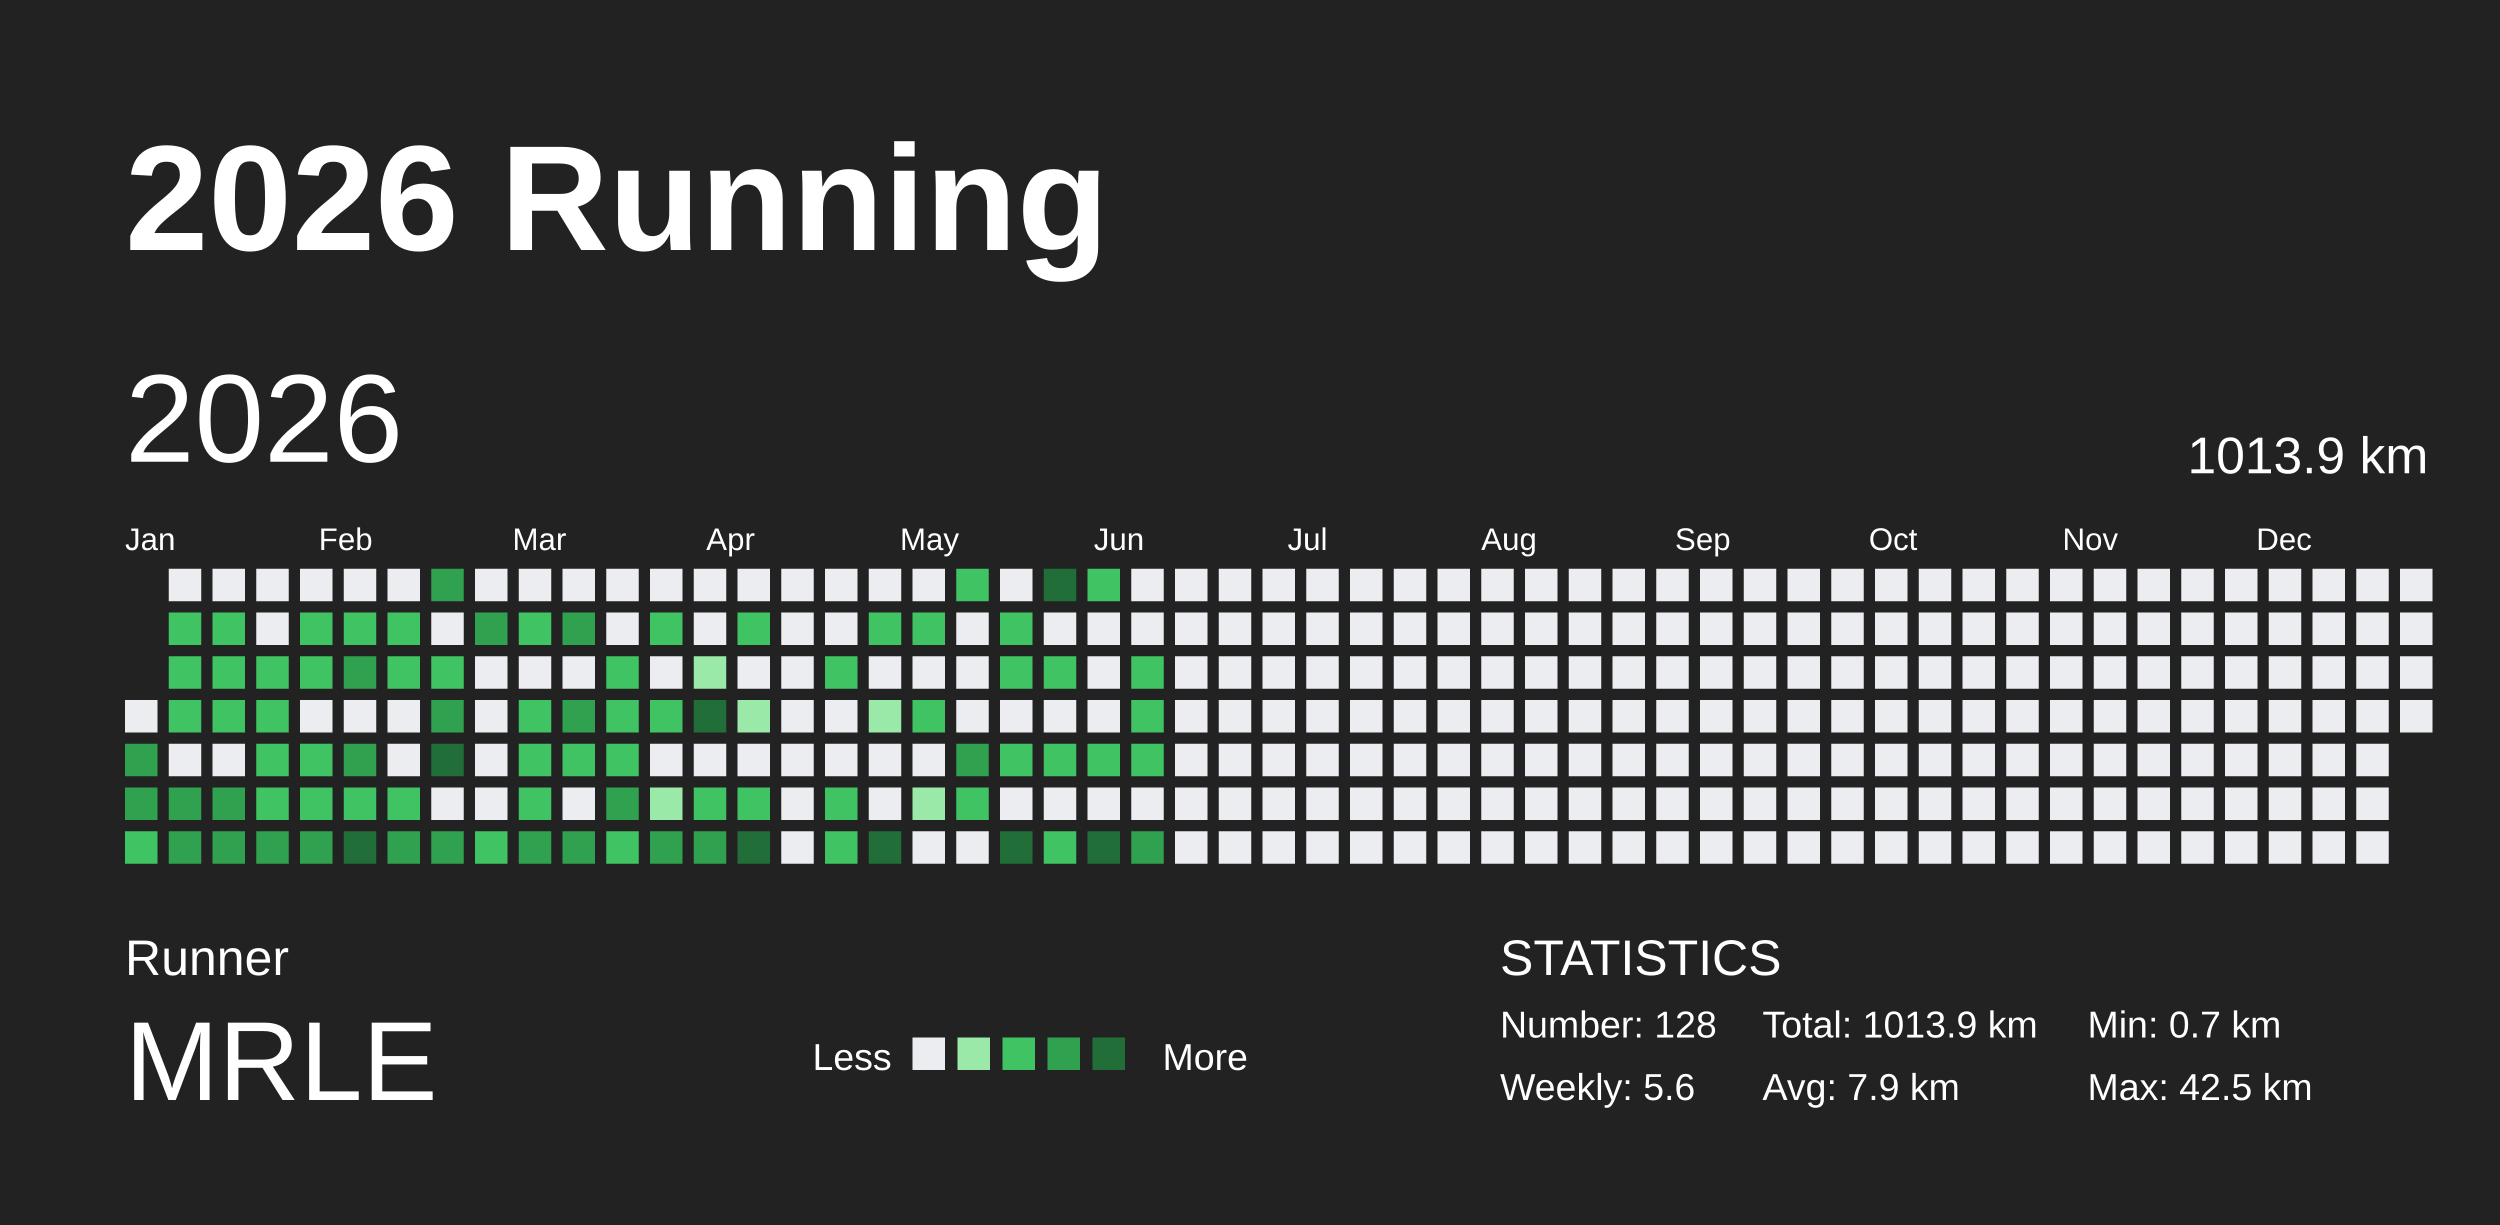
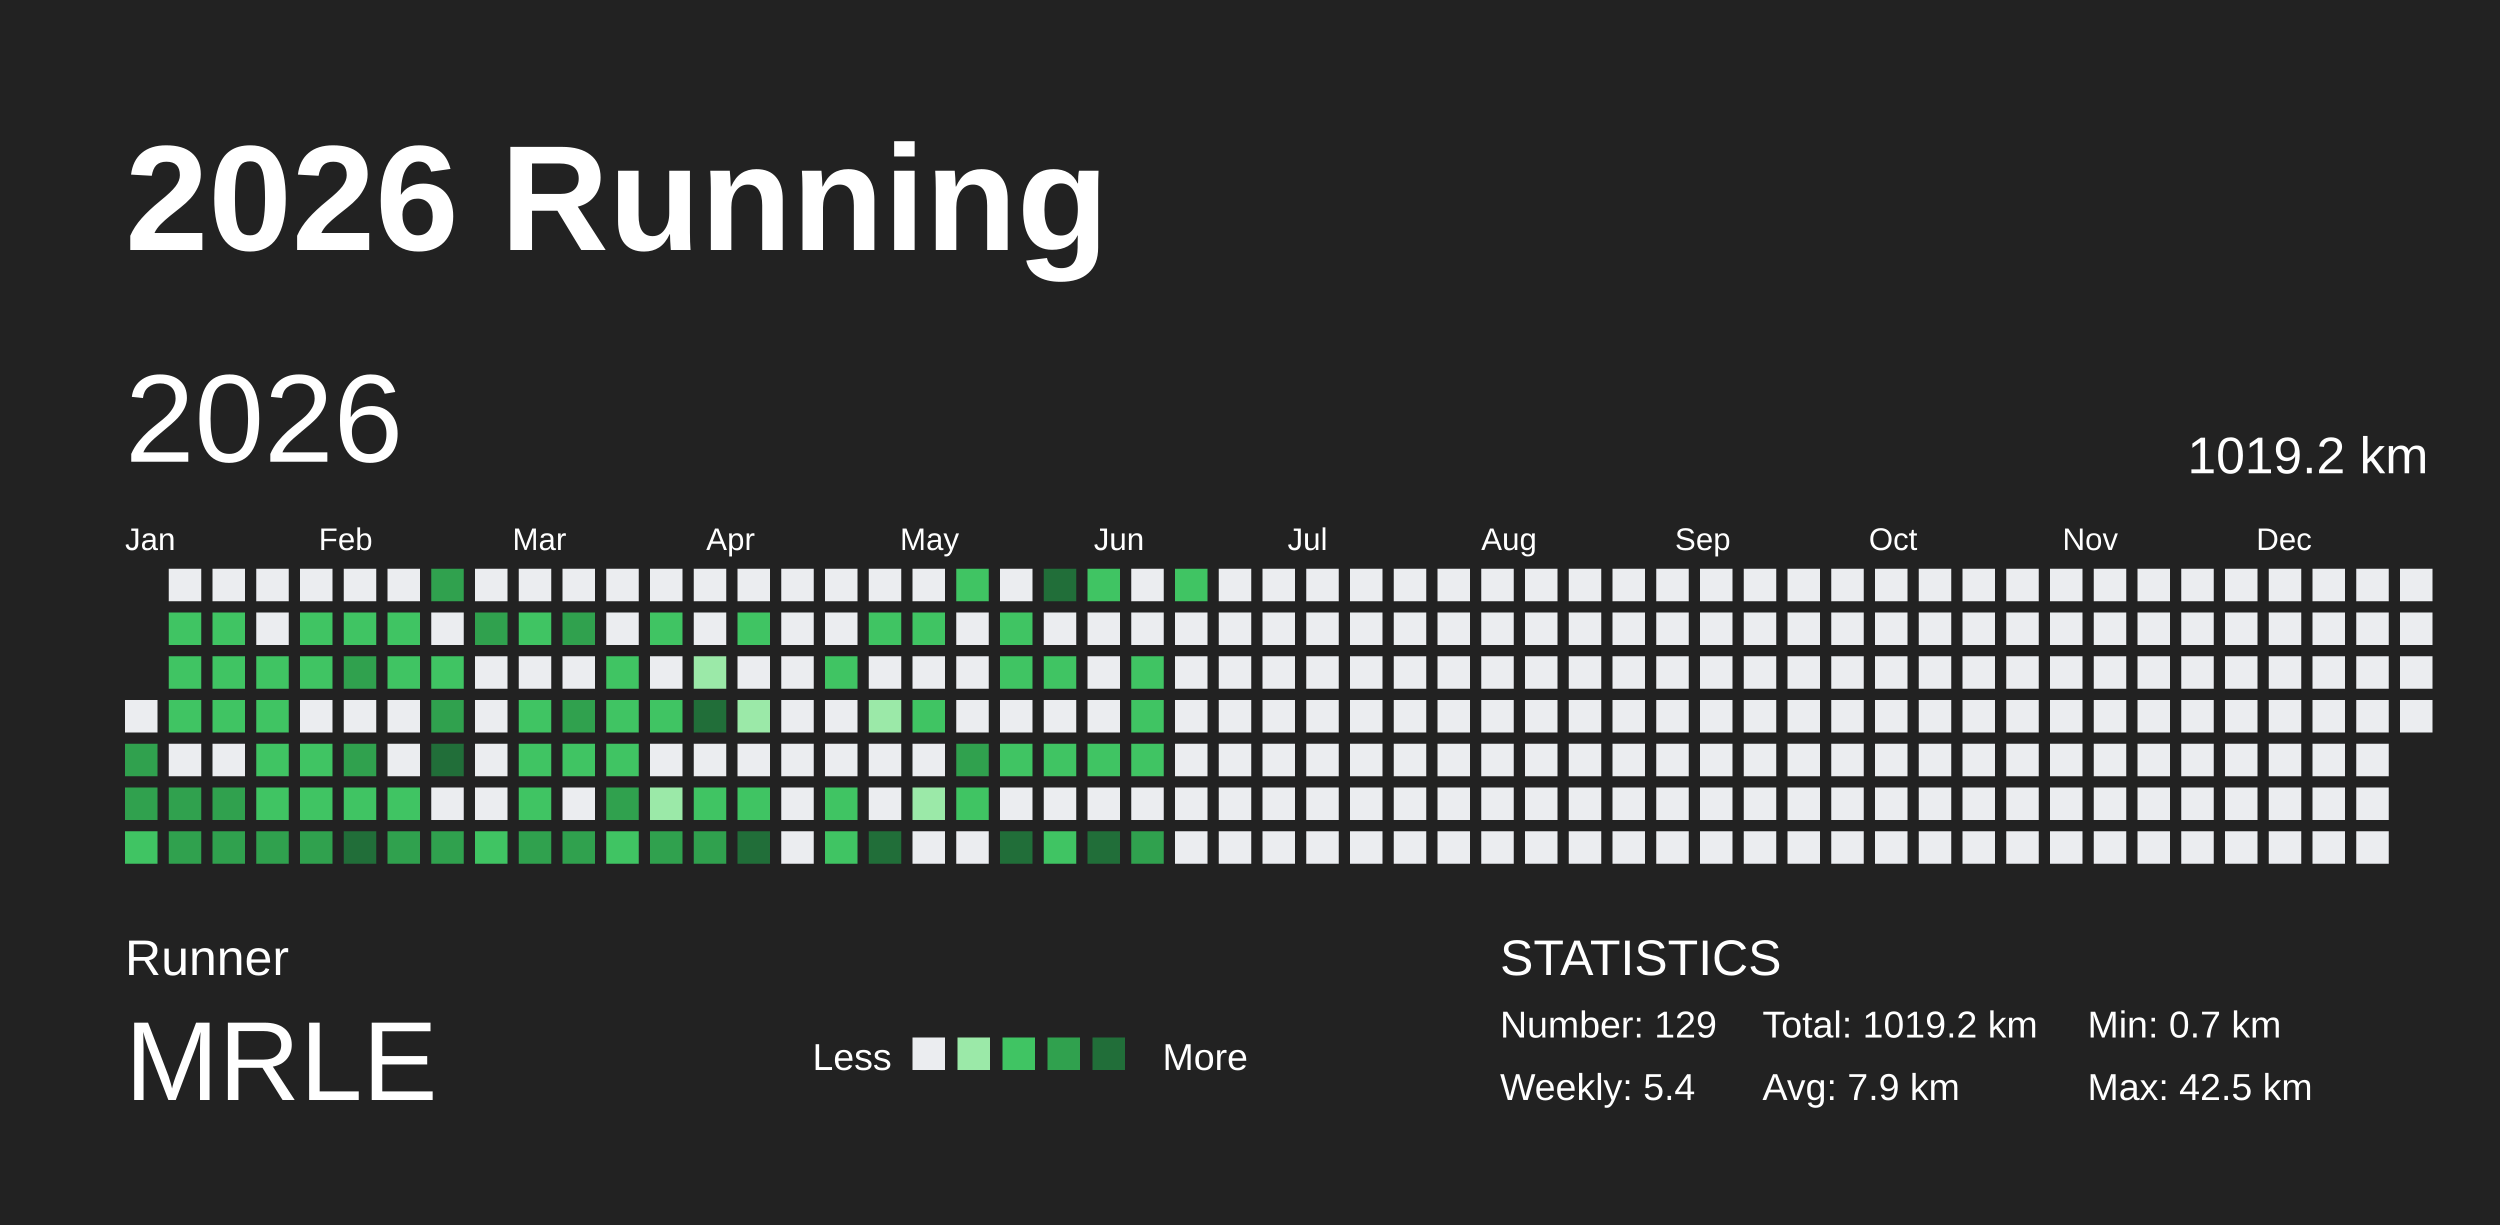
<svg xmlns="http://www.w3.org/2000/svg" baseProfile="full" height="98mm" version="1.1" viewBox="0,0,200,98" width="200mm">
  <defs />
  <rect fill="#222222" height="98" width="200" x="0" y="0" />
  <text fill="#FFFFFF" style="font-size:12px; font-family:Arial; font-weight:bold;" x="10" y="20">2026 Running</text>
  <text fill="#FFFFFF" style="font-size:4px; font-family:Arial" x="10" y="78">Runner</text>
  <text fill="#FFFFFF" style="font-size:9px; font-family:Arial" x="10" y="88">MRLE</text>
  <text fill="#FFFFFF" style="font-size:3px; font-family:Arial" x="65" y="85.6">Less</text>
  <rect fill="#ebedf0" height="2.6" width="2.6" x="73" y="83" />
  <rect fill="#9be9a8" height="2.6" width="2.6" x="76.6" y="83" />
  <rect fill="#40c463" height="2.6" width="2.6" x="80.2" y="83" />
  <rect fill="#30a14e" height="2.6" width="2.6" x="83.8" y="83" />
  <rect fill="#216e39" height="2.6" width="2.6" x="87.4" y="83" />
  <text fill="#FFFFFF" style="font-size:3px; font-family:Arial" x="93" y="85.6">More</text>
  <text fill="#FFFFFF" style="font-size:4px; font-family:Arial" x="120" y="78">STATISTICS</text>
-   <text fill="#FFFFFF" style="font-size:3px; font-family:Arial" x="120" y="83">Number: 128</text>
-   <text fill="#FFFFFF" style="font-size:3px; font-family:Arial" x="120" y="88">Weekly: 5.6</text>
-   <text fill="#FFFFFF" style="font-size:3px; font-family:Arial" x="141" y="83">Total: 1013.9 km</text>
+   <text fill="#FFFFFF" style="font-size:3px; font-family:Arial" x="120" y="83">Number: 129</text>
+   <text fill="#FFFFFF" style="font-size:3px; font-family:Arial" x="120" y="88">Weekly: 5.4</text>
+   <text fill="#FFFFFF" style="font-size:3px; font-family:Arial" x="141" y="83">Total: 1019.2 km</text>
  <text fill="#FFFFFF" style="font-size:3px; font-family:Arial" x="141" y="88">Avg: 7.9 km</text>
  <text fill="#FFFFFF" style="font-size:3px; font-family:Arial" x="167" y="83">Min: 0.7 km</text>
  <text fill="#FFFFFF" style="font-size:3px; font-family:Arial" x="167" y="88">Max: 42.5 km</text>
  <text dominant-baseline="hanging" fill="#FFFFFF" style="font-size:10.0px; font-family:Arial;" x="10" y="30">2026</text>
-   <text dominant-baseline="hanging" fill="#FFFFFF" style="font-size:4.125px; font-family:Arial;" x="175" y="35">1013.9 km</text>
+   <text dominant-baseline="hanging" fill="#FFFFFF" style="font-size:4.125px; font-family:Arial;" x="175" y="35">1019.2 km</text>
  <text fill="#FFFFFF" style="font-size:2.5px; font-family:Arial" x="10.0" y="44">Jan</text>
  <text fill="#FFFFFF" style="font-size:2.5px; font-family:Arial" x="25.5" y="44">Feb</text>
  <text fill="#FFFFFF" style="font-size:2.5px; font-family:Arial" x="41.0" y="44">Mar</text>
  <text fill="#FFFFFF" style="font-size:2.5px; font-family:Arial" x="56.5" y="44">Apr</text>
  <text fill="#FFFFFF" style="font-size:2.5px; font-family:Arial" x="72.0" y="44">May</text>
  <text fill="#FFFFFF" style="font-size:2.5px; font-family:Arial" x="87.5" y="44">Jun</text>
  <text fill="#FFFFFF" style="font-size:2.5px; font-family:Arial" x="103.0" y="44">Jul</text>
  <text fill="#FFFFFF" style="font-size:2.5px; font-family:Arial" x="118.5" y="44">Aug</text>
  <text fill="#FFFFFF" style="font-size:2.5px; font-family:Arial" x="134.0" y="44">Sep</text>
  <text fill="#FFFFFF" style="font-size:2.5px; font-family:Arial" x="149.5" y="44">Oct</text>
  <text fill="#FFFFFF" style="font-size:2.5px; font-family:Arial" x="165.0" y="44">Nov</text>
  <text fill="#FFFFFF" style="font-size:2.5px; font-family:Arial" x="180.5" y="44">Dec</text>
  <rect fill="#ebedf0" height="2.6" width="2.6" x="10.0" y="56.0" />
  <rect fill="#30a14e" height="2.6" width="2.6" x="10.0" y="59.5" />
  <rect fill="#30a14e" height="2.6" width="2.6" x="10.0" y="63.0" />
  <rect fill="#40c463" height="2.6" width="2.6" x="10.0" y="66.5" />
  <rect fill="#ebedf0" height="2.6" width="2.6" x="13.5" y="45.5" />
  <rect fill="#40c463" height="2.6" width="2.6" x="13.5" y="49.0" />
  <rect fill="#40c463" height="2.6" width="2.6" x="13.5" y="52.5" />
  <rect fill="#40c463" height="2.6" width="2.6" x="13.5" y="56.0" />
  <rect fill="#ebedf0" height="2.6" width="2.6" x="13.5" y="59.5" />
  <rect fill="#30a14e" height="2.6" width="2.6" x="13.5" y="63.0" />
  <rect fill="#30a14e" height="2.6" width="2.6" x="13.5" y="66.5" />
  <rect fill="#ebedf0" height="2.6" width="2.6" x="17.0" y="45.5" />
  <rect fill="#40c463" height="2.6" width="2.6" x="17.0" y="49.0" />
  <rect fill="#40c463" height="2.6" width="2.6" x="17.0" y="52.5" />
  <rect fill="#40c463" height="2.6" width="2.6" x="17.0" y="56.0" />
  <rect fill="#ebedf0" height="2.6" width="2.6" x="17.0" y="59.5" />
  <rect fill="#30a14e" height="2.6" width="2.6" x="17.0" y="63.0" />
  <rect fill="#30a14e" height="2.6" width="2.6" x="17.0" y="66.5" />
  <rect fill="#ebedf0" height="2.6" width="2.6" x="20.5" y="45.5" />
  <rect fill="#ebedf0" height="2.6" width="2.6" x="20.5" y="49.0" />
  <rect fill="#40c463" height="2.6" width="2.6" x="20.5" y="52.5" />
  <rect fill="#40c463" height="2.6" width="2.6" x="20.5" y="56.0" />
  <rect fill="#40c463" height="2.6" width="2.6" x="20.5" y="59.5" />
  <rect fill="#40c463" height="2.6" width="2.6" x="20.5" y="63.0" />
  <rect fill="#30a14e" height="2.6" width="2.6" x="20.5" y="66.5" />
  <rect fill="#ebedf0" height="2.6" width="2.6" x="24.0" y="45.5" />
  <rect fill="#40c463" height="2.6" width="2.6" x="24.0" y="49.0" />
  <rect fill="#40c463" height="2.6" width="2.6" x="24.0" y="52.5" />
  <rect fill="#ebedf0" height="2.6" width="2.6" x="24.0" y="56.0" />
  <rect fill="#40c463" height="2.6" width="2.6" x="24.0" y="59.5" />
  <rect fill="#40c463" height="2.6" width="2.6" x="24.0" y="63.0" />
  <rect fill="#30a14e" height="2.6" width="2.6" x="24.0" y="66.5" />
  <rect fill="#ebedf0" height="2.6" width="2.6" x="27.5" y="45.5" />
  <rect fill="#40c463" height="2.6" width="2.6" x="27.5" y="49.0" />
  <rect fill="#30a14e" height="2.6" width="2.6" x="27.5" y="52.5" />
  <rect fill="#ebedf0" height="2.6" width="2.6" x="27.5" y="56.0" />
  <rect fill="#30a14e" height="2.6" width="2.6" x="27.5" y="59.5" />
  <rect fill="#40c463" height="2.6" width="2.6" x="27.5" y="63.0" />
  <rect fill="#216e39" height="2.6" width="2.6" x="27.5" y="66.5" />
  <rect fill="#ebedf0" height="2.6" width="2.6" x="31.0" y="45.5" />
  <rect fill="#40c463" height="2.6" width="2.6" x="31.0" y="49.0" />
  <rect fill="#40c463" height="2.6" width="2.6" x="31.0" y="52.5" />
  <rect fill="#ebedf0" height="2.6" width="2.6" x="31.0" y="56.0" />
  <rect fill="#ebedf0" height="2.6" width="2.6" x="31.0" y="59.5" />
  <rect fill="#40c463" height="2.6" width="2.6" x="31.0" y="63.0" />
  <rect fill="#30a14e" height="2.6" width="2.6" x="31.0" y="66.5" />
  <rect fill="#30a14e" height="2.6" width="2.6" x="34.5" y="45.5" />
  <rect fill="#ebedf0" height="2.6" width="2.6" x="34.5" y="49.0" />
  <rect fill="#40c463" height="2.6" width="2.6" x="34.5" y="52.5" />
  <rect fill="#30a14e" height="2.6" width="2.6" x="34.5" y="56.0" />
  <rect fill="#216e39" height="2.6" width="2.6" x="34.5" y="59.5" />
  <rect fill="#ebedf0" height="2.6" width="2.6" x="34.5" y="63.0" />
  <rect fill="#30a14e" height="2.6" width="2.6" x="34.5" y="66.5" />
  <rect fill="#ebedf0" height="2.6" width="2.6" x="38.0" y="45.5" />
  <rect fill="#30a14e" height="2.6" width="2.6" x="38.0" y="49.0" />
  <rect fill="#ebedf0" height="2.6" width="2.6" x="38.0" y="52.5" />
  <rect fill="#ebedf0" height="2.6" width="2.6" x="38.0" y="56.0" />
  <rect fill="#ebedf0" height="2.6" width="2.6" x="38.0" y="59.5" />
  <rect fill="#ebedf0" height="2.6" width="2.6" x="38.0" y="63.0" />
  <rect fill="#40c463" height="2.6" width="2.6" x="38.0" y="66.5" />
  <rect fill="#ebedf0" height="2.6" width="2.6" x="41.5" y="45.5" />
  <rect fill="#40c463" height="2.6" width="2.6" x="41.5" y="49.0" />
  <rect fill="#ebedf0" height="2.6" width="2.6" x="41.5" y="52.5" />
  <rect fill="#40c463" height="2.6" width="2.6" x="41.5" y="56.0" />
  <rect fill="#40c463" height="2.6" width="2.6" x="41.5" y="59.5" />
  <rect fill="#40c463" height="2.6" width="2.6" x="41.5" y="63.0" />
  <rect fill="#30a14e" height="2.6" width="2.6" x="41.5" y="66.5" />
  <rect fill="#ebedf0" height="2.6" width="2.6" x="45.0" y="45.5" />
  <rect fill="#30a14e" height="2.6" width="2.6" x="45.0" y="49.0" />
  <rect fill="#ebedf0" height="2.6" width="2.6" x="45.0" y="52.5" />
  <rect fill="#30a14e" height="2.6" width="2.6" x="45.0" y="56.0" />
  <rect fill="#40c463" height="2.6" width="2.6" x="45.0" y="59.5" />
  <rect fill="#ebedf0" height="2.6" width="2.6" x="45.0" y="63.0" />
  <rect fill="#30a14e" height="2.6" width="2.6" x="45.0" y="66.5" />
  <rect fill="#ebedf0" height="2.6" width="2.6" x="48.5" y="45.5" />
  <rect fill="#ebedf0" height="2.6" width="2.6" x="48.5" y="49.0" />
  <rect fill="#40c463" height="2.6" width="2.6" x="48.5" y="52.5" />
  <rect fill="#40c463" height="2.6" width="2.6" x="48.5" y="56.0" />
  <rect fill="#40c463" height="2.6" width="2.6" x="48.5" y="59.5" />
  <rect fill="#30a14e" height="2.6" width="2.6" x="48.5" y="63.0" />
  <rect fill="#40c463" height="2.6" width="2.6" x="48.5" y="66.5" />
  <rect fill="#ebedf0" height="2.6" width="2.6" x="52.0" y="45.5" />
  <rect fill="#40c463" height="2.6" width="2.6" x="52.0" y="49.0" />
  <rect fill="#ebedf0" height="2.6" width="2.6" x="52.0" y="52.5" />
  <rect fill="#40c463" height="2.6" width="2.6" x="52.0" y="56.0" />
  <rect fill="#ebedf0" height="2.6" width="2.6" x="52.0" y="59.5" />
  <rect fill="#9be9a8" height="2.6" width="2.6" x="52.0" y="63.0" />
  <rect fill="#30a14e" height="2.6" width="2.6" x="52.0" y="66.5" />
  <rect fill="#ebedf0" height="2.6" width="2.6" x="55.5" y="45.5" />
  <rect fill="#ebedf0" height="2.6" width="2.6" x="55.5" y="49.0" />
  <rect fill="#9be9a8" height="2.6" width="2.6" x="55.5" y="52.5" />
  <rect fill="#216e39" height="2.6" width="2.6" x="55.5" y="56.0" />
  <rect fill="#ebedf0" height="2.6" width="2.6" x="55.5" y="59.5" />
  <rect fill="#40c463" height="2.6" width="2.6" x="55.5" y="63.0" />
  <rect fill="#30a14e" height="2.6" width="2.6" x="55.5" y="66.5" />
  <rect fill="#ebedf0" height="2.6" width="2.6" x="59.0" y="45.5" />
  <rect fill="#40c463" height="2.6" width="2.6" x="59.0" y="49.0" />
  <rect fill="#ebedf0" height="2.6" width="2.6" x="59.0" y="52.5" />
  <rect fill="#9be9a8" height="2.6" width="2.6" x="59.0" y="56.0" />
  <rect fill="#ebedf0" height="2.6" width="2.6" x="59.0" y="59.5" />
  <rect fill="#40c463" height="2.6" width="2.6" x="59.0" y="63.0" />
  <rect fill="#216e39" height="2.6" width="2.6" x="59.0" y="66.5" />
  <rect fill="#ebedf0" height="2.6" width="2.6" x="62.5" y="45.5" />
  <rect fill="#ebedf0" height="2.6" width="2.6" x="62.5" y="49.0" />
  <rect fill="#ebedf0" height="2.6" width="2.6" x="62.5" y="52.5" />
  <rect fill="#ebedf0" height="2.6" width="2.6" x="62.5" y="56.0" />
  <rect fill="#ebedf0" height="2.6" width="2.6" x="62.5" y="59.5" />
  <rect fill="#ebedf0" height="2.6" width="2.6" x="62.5" y="63.0" />
  <rect fill="#ebedf0" height="2.6" width="2.6" x="62.5" y="66.5" />
  <rect fill="#ebedf0" height="2.6" width="2.6" x="66.0" y="45.5" />
  <rect fill="#ebedf0" height="2.6" width="2.6" x="66.0" y="49.0" />
  <rect fill="#40c463" height="2.6" width="2.6" x="66.0" y="52.5" />
  <rect fill="#ebedf0" height="2.6" width="2.6" x="66.0" y="56.0" />
  <rect fill="#ebedf0" height="2.6" width="2.6" x="66.0" y="59.5" />
  <rect fill="#40c463" height="2.6" width="2.6" x="66.0" y="63.0" />
  <rect fill="#40c463" height="2.6" width="2.6" x="66.0" y="66.5" />
  <rect fill="#ebedf0" height="2.6" width="2.6" x="69.5" y="45.5" />
  <rect fill="#40c463" height="2.6" width="2.6" x="69.5" y="49.0" />
  <rect fill="#ebedf0" height="2.6" width="2.6" x="69.5" y="52.5" />
  <rect fill="#9be9a8" height="2.6" width="2.6" x="69.5" y="56.0" />
  <rect fill="#ebedf0" height="2.6" width="2.6" x="69.5" y="59.5" />
  <rect fill="#ebedf0" height="2.6" width="2.6" x="69.5" y="63.0" />
  <rect fill="#216e39" height="2.6" width="2.6" x="69.5" y="66.5" />
  <rect fill="#ebedf0" height="2.6" width="2.6" x="73.0" y="45.5" />
  <rect fill="#40c463" height="2.6" width="2.6" x="73.0" y="49.0" />
  <rect fill="#ebedf0" height="2.6" width="2.6" x="73.0" y="52.5" />
  <rect fill="#40c463" height="2.6" width="2.6" x="73.0" y="56.0" />
  <rect fill="#ebedf0" height="2.6" width="2.6" x="73.0" y="59.5" />
  <rect fill="#9be9a8" height="2.6" width="2.6" x="73.0" y="63.0" />
  <rect fill="#ebedf0" height="2.6" width="2.6" x="73.0" y="66.5" />
  <rect fill="#40c463" height="2.6" width="2.6" x="76.5" y="45.5" />
  <rect fill="#ebedf0" height="2.6" width="2.6" x="76.5" y="49.0" />
  <rect fill="#ebedf0" height="2.6" width="2.6" x="76.5" y="52.5" />
  <rect fill="#ebedf0" height="2.6" width="2.6" x="76.5" y="56.0" />
  <rect fill="#30a14e" height="2.6" width="2.6" x="76.5" y="59.5" />
  <rect fill="#40c463" height="2.6" width="2.6" x="76.5" y="63.0" />
  <rect fill="#ebedf0" height="2.6" width="2.6" x="76.5" y="66.5" />
  <rect fill="#ebedf0" height="2.6" width="2.6" x="80.0" y="45.5" />
  <rect fill="#40c463" height="2.6" width="2.6" x="80.0" y="49.0" />
  <rect fill="#40c463" height="2.6" width="2.6" x="80.0" y="52.5" />
  <rect fill="#ebedf0" height="2.6" width="2.6" x="80.0" y="56.0" />
  <rect fill="#40c463" height="2.6" width="2.6" x="80.0" y="59.5" />
  <rect fill="#ebedf0" height="2.6" width="2.6" x="80.0" y="63.0" />
  <rect fill="#216e39" height="2.6" width="2.6" x="80.0" y="66.5" />
  <rect fill="#216e39" height="2.6" width="2.6" x="83.5" y="45.5" />
  <rect fill="#ebedf0" height="2.6" width="2.6" x="83.5" y="49.0" />
  <rect fill="#40c463" height="2.6" width="2.6" x="83.5" y="52.5" />
  <rect fill="#ebedf0" height="2.6" width="2.6" x="83.5" y="56.0" />
  <rect fill="#40c463" height="2.6" width="2.6" x="83.5" y="59.5" />
  <rect fill="#ebedf0" height="2.6" width="2.6" x="83.5" y="63.0" />
  <rect fill="#40c463" height="2.6" width="2.6" x="83.5" y="66.5" />
  <rect fill="#40c463" height="2.6" width="2.6" x="87.0" y="45.5" />
  <rect fill="#ebedf0" height="2.6" width="2.6" x="87.0" y="49.0" />
  <rect fill="#ebedf0" height="2.6" width="2.6" x="87.0" y="52.5" />
  <rect fill="#ebedf0" height="2.6" width="2.6" x="87.0" y="56.0" />
  <rect fill="#40c463" height="2.6" width="2.6" x="87.0" y="59.5" />
  <rect fill="#ebedf0" height="2.6" width="2.6" x="87.0" y="63.0" />
  <rect fill="#216e39" height="2.6" width="2.6" x="87.0" y="66.5" />
  <rect fill="#ebedf0" height="2.6" width="2.6" x="90.5" y="45.5" />
  <rect fill="#ebedf0" height="2.6" width="2.6" x="90.5" y="49.0" />
  <rect fill="#40c463" height="2.6" width="2.6" x="90.5" y="52.5" />
  <rect fill="#40c463" height="2.6" width="2.6" x="90.5" y="56.0" />
  <rect fill="#40c463" height="2.6" width="2.6" x="90.5" y="59.5" />
  <rect fill="#ebedf0" height="2.6" width="2.6" x="90.5" y="63.0" />
  <rect fill="#30a14e" height="2.6" width="2.6" x="90.5" y="66.5" />
-   <rect fill="#ebedf0" height="2.6" width="2.6" x="94.0" y="45.5" />
+   <rect fill="#40c463" height="2.6" width="2.6" x="94.0" y="45.5" />
  <rect fill="#ebedf0" height="2.6" width="2.6" x="94.0" y="49.0" />
  <rect fill="#ebedf0" height="2.6" width="2.6" x="94.0" y="52.5" />
  <rect fill="#ebedf0" height="2.6" width="2.6" x="94.0" y="56.0" />
  <rect fill="#ebedf0" height="2.6" width="2.6" x="94.0" y="59.5" />
  <rect fill="#ebedf0" height="2.6" width="2.6" x="94.0" y="63.0" />
  <rect fill="#ebedf0" height="2.6" width="2.6" x="94.0" y="66.5" />
  <rect fill="#ebedf0" height="2.6" width="2.6" x="97.5" y="45.5" />
  <rect fill="#ebedf0" height="2.6" width="2.6" x="97.5" y="49.0" />
  <rect fill="#ebedf0" height="2.6" width="2.6" x="97.5" y="52.5" />
  <rect fill="#ebedf0" height="2.6" width="2.6" x="97.5" y="56.0" />
  <rect fill="#ebedf0" height="2.6" width="2.6" x="97.5" y="59.5" />
  <rect fill="#ebedf0" height="2.6" width="2.6" x="97.5" y="63.0" />
  <rect fill="#ebedf0" height="2.6" width="2.6" x="97.5" y="66.5" />
  <rect fill="#ebedf0" height="2.6" width="2.6" x="101.0" y="45.5" />
  <rect fill="#ebedf0" height="2.6" width="2.6" x="101.0" y="49.0" />
  <rect fill="#ebedf0" height="2.6" width="2.6" x="101.0" y="52.5" />
  <rect fill="#ebedf0" height="2.6" width="2.6" x="101.0" y="56.0" />
  <rect fill="#ebedf0" height="2.6" width="2.6" x="101.0" y="59.5" />
  <rect fill="#ebedf0" height="2.6" width="2.6" x="101.0" y="63.0" />
  <rect fill="#ebedf0" height="2.6" width="2.6" x="101.0" y="66.5" />
  <rect fill="#ebedf0" height="2.6" width="2.6" x="104.5" y="45.5" />
  <rect fill="#ebedf0" height="2.6" width="2.6" x="104.5" y="49.0" />
  <rect fill="#ebedf0" height="2.6" width="2.6" x="104.5" y="52.5" />
  <rect fill="#ebedf0" height="2.6" width="2.6" x="104.5" y="56.0" />
  <rect fill="#ebedf0" height="2.6" width="2.6" x="104.5" y="59.5" />
  <rect fill="#ebedf0" height="2.6" width="2.6" x="104.5" y="63.0" />
  <rect fill="#ebedf0" height="2.6" width="2.6" x="104.5" y="66.5" />
  <rect fill="#ebedf0" height="2.6" width="2.6" x="108.0" y="45.5" />
  <rect fill="#ebedf0" height="2.6" width="2.6" x="108.0" y="49.0" />
  <rect fill="#ebedf0" height="2.6" width="2.6" x="108.0" y="52.5" />
  <rect fill="#ebedf0" height="2.6" width="2.6" x="108.0" y="56.0" />
  <rect fill="#ebedf0" height="2.6" width="2.6" x="108.0" y="59.5" />
  <rect fill="#ebedf0" height="2.6" width="2.6" x="108.0" y="63.0" />
  <rect fill="#ebedf0" height="2.6" width="2.6" x="108.0" y="66.5" />
  <rect fill="#ebedf0" height="2.6" width="2.6" x="111.5" y="45.5" />
  <rect fill="#ebedf0" height="2.6" width="2.6" x="111.5" y="49.0" />
  <rect fill="#ebedf0" height="2.6" width="2.6" x="111.5" y="52.5" />
  <rect fill="#ebedf0" height="2.6" width="2.6" x="111.5" y="56.0" />
  <rect fill="#ebedf0" height="2.6" width="2.6" x="111.5" y="59.5" />
  <rect fill="#ebedf0" height="2.6" width="2.6" x="111.5" y="63.0" />
  <rect fill="#ebedf0" height="2.6" width="2.6" x="111.5" y="66.5" />
  <rect fill="#ebedf0" height="2.6" width="2.6" x="115.0" y="45.5" />
  <rect fill="#ebedf0" height="2.6" width="2.6" x="115.0" y="49.0" />
  <rect fill="#ebedf0" height="2.6" width="2.6" x="115.0" y="52.5" />
  <rect fill="#ebedf0" height="2.6" width="2.6" x="115.0" y="56.0" />
  <rect fill="#ebedf0" height="2.6" width="2.6" x="115.0" y="59.5" />
  <rect fill="#ebedf0" height="2.6" width="2.6" x="115.0" y="63.0" />
  <rect fill="#ebedf0" height="2.6" width="2.6" x="115.0" y="66.5" />
  <rect fill="#ebedf0" height="2.6" width="2.6" x="118.5" y="45.5" />
  <rect fill="#ebedf0" height="2.6" width="2.6" x="118.5" y="49.0" />
  <rect fill="#ebedf0" height="2.6" width="2.6" x="118.5" y="52.5" />
  <rect fill="#ebedf0" height="2.6" width="2.6" x="118.5" y="56.0" />
  <rect fill="#ebedf0" height="2.6" width="2.6" x="118.5" y="59.5" />
  <rect fill="#ebedf0" height="2.6" width="2.6" x="118.5" y="63.0" />
  <rect fill="#ebedf0" height="2.6" width="2.6" x="118.5" y="66.5" />
  <rect fill="#ebedf0" height="2.6" width="2.6" x="122.0" y="45.5" />
  <rect fill="#ebedf0" height="2.6" width="2.6" x="122.0" y="49.0" />
  <rect fill="#ebedf0" height="2.6" width="2.6" x="122.0" y="52.5" />
  <rect fill="#ebedf0" height="2.6" width="2.6" x="122.0" y="56.0" />
  <rect fill="#ebedf0" height="2.6" width="2.6" x="122.0" y="59.5" />
  <rect fill="#ebedf0" height="2.6" width="2.6" x="122.0" y="63.0" />
  <rect fill="#ebedf0" height="2.6" width="2.6" x="122.0" y="66.5" />
  <rect fill="#ebedf0" height="2.6" width="2.6" x="125.5" y="45.5" />
  <rect fill="#ebedf0" height="2.6" width="2.6" x="125.5" y="49.0" />
  <rect fill="#ebedf0" height="2.6" width="2.6" x="125.5" y="52.5" />
  <rect fill="#ebedf0" height="2.6" width="2.6" x="125.5" y="56.0" />
  <rect fill="#ebedf0" height="2.6" width="2.6" x="125.5" y="59.5" />
  <rect fill="#ebedf0" height="2.6" width="2.6" x="125.5" y="63.0" />
  <rect fill="#ebedf0" height="2.6" width="2.6" x="125.5" y="66.5" />
  <rect fill="#ebedf0" height="2.6" width="2.6" x="129.0" y="45.5" />
  <rect fill="#ebedf0" height="2.6" width="2.6" x="129.0" y="49.0" />
  <rect fill="#ebedf0" height="2.6" width="2.6" x="129.0" y="52.5" />
  <rect fill="#ebedf0" height="2.6" width="2.6" x="129.0" y="56.0" />
  <rect fill="#ebedf0" height="2.6" width="2.6" x="129.0" y="59.5" />
  <rect fill="#ebedf0" height="2.6" width="2.6" x="129.0" y="63.0" />
  <rect fill="#ebedf0" height="2.6" width="2.6" x="129.0" y="66.5" />
  <rect fill="#ebedf0" height="2.6" width="2.6" x="132.5" y="45.5" />
  <rect fill="#ebedf0" height="2.6" width="2.6" x="132.5" y="49.0" />
  <rect fill="#ebedf0" height="2.6" width="2.6" x="132.5" y="52.5" />
  <rect fill="#ebedf0" height="2.6" width="2.6" x="132.5" y="56.0" />
  <rect fill="#ebedf0" height="2.6" width="2.6" x="132.5" y="59.5" />
  <rect fill="#ebedf0" height="2.6" width="2.6" x="132.5" y="63.0" />
  <rect fill="#ebedf0" height="2.6" width="2.6" x="132.5" y="66.5" />
  <rect fill="#ebedf0" height="2.6" width="2.6" x="136.0" y="45.5" />
  <rect fill="#ebedf0" height="2.6" width="2.6" x="136.0" y="49.0" />
  <rect fill="#ebedf0" height="2.6" width="2.6" x="136.0" y="52.5" />
  <rect fill="#ebedf0" height="2.6" width="2.6" x="136.0" y="56.0" />
  <rect fill="#ebedf0" height="2.6" width="2.6" x="136.0" y="59.5" />
  <rect fill="#ebedf0" height="2.6" width="2.6" x="136.0" y="63.0" />
  <rect fill="#ebedf0" height="2.6" width="2.6" x="136.0" y="66.5" />
  <rect fill="#ebedf0" height="2.6" width="2.6" x="139.5" y="45.5" />
  <rect fill="#ebedf0" height="2.6" width="2.6" x="139.5" y="49.0" />
  <rect fill="#ebedf0" height="2.6" width="2.6" x="139.5" y="52.5" />
  <rect fill="#ebedf0" height="2.6" width="2.6" x="139.5" y="56.0" />
  <rect fill="#ebedf0" height="2.6" width="2.6" x="139.5" y="59.5" />
  <rect fill="#ebedf0" height="2.6" width="2.6" x="139.5" y="63.0" />
  <rect fill="#ebedf0" height="2.6" width="2.6" x="139.5" y="66.5" />
  <rect fill="#ebedf0" height="2.6" width="2.6" x="143.0" y="45.5" />
  <rect fill="#ebedf0" height="2.6" width="2.6" x="143.0" y="49.0" />
  <rect fill="#ebedf0" height="2.6" width="2.6" x="143.0" y="52.5" />
  <rect fill="#ebedf0" height="2.6" width="2.6" x="143.0" y="56.0" />
  <rect fill="#ebedf0" height="2.6" width="2.6" x="143.0" y="59.5" />
  <rect fill="#ebedf0" height="2.6" width="2.6" x="143.0" y="63.0" />
  <rect fill="#ebedf0" height="2.6" width="2.6" x="143.0" y="66.5" />
  <rect fill="#ebedf0" height="2.6" width="2.6" x="146.5" y="45.5" />
  <rect fill="#ebedf0" height="2.6" width="2.6" x="146.5" y="49.0" />
  <rect fill="#ebedf0" height="2.6" width="2.6" x="146.5" y="52.5" />
  <rect fill="#ebedf0" height="2.6" width="2.6" x="146.5" y="56.0" />
  <rect fill="#ebedf0" height="2.6" width="2.6" x="146.5" y="59.5" />
  <rect fill="#ebedf0" height="2.6" width="2.6" x="146.5" y="63.0" />
  <rect fill="#ebedf0" height="2.6" width="2.6" x="146.5" y="66.5" />
  <rect fill="#ebedf0" height="2.6" width="2.6" x="150.0" y="45.5" />
  <rect fill="#ebedf0" height="2.6" width="2.6" x="150.0" y="49.0" />
  <rect fill="#ebedf0" height="2.6" width="2.6" x="150.0" y="52.5" />
  <rect fill="#ebedf0" height="2.6" width="2.6" x="150.0" y="56.0" />
  <rect fill="#ebedf0" height="2.6" width="2.6" x="150.0" y="59.5" />
  <rect fill="#ebedf0" height="2.6" width="2.6" x="150.0" y="63.0" />
  <rect fill="#ebedf0" height="2.6" width="2.6" x="150.0" y="66.5" />
  <rect fill="#ebedf0" height="2.6" width="2.6" x="153.5" y="45.5" />
  <rect fill="#ebedf0" height="2.6" width="2.6" x="153.5" y="49.0" />
  <rect fill="#ebedf0" height="2.6" width="2.6" x="153.5" y="52.5" />
  <rect fill="#ebedf0" height="2.6" width="2.6" x="153.5" y="56.0" />
  <rect fill="#ebedf0" height="2.6" width="2.6" x="153.5" y="59.5" />
  <rect fill="#ebedf0" height="2.6" width="2.6" x="153.5" y="63.0" />
  <rect fill="#ebedf0" height="2.6" width="2.6" x="153.5" y="66.5" />
  <rect fill="#ebedf0" height="2.6" width="2.6" x="157.0" y="45.5" />
  <rect fill="#ebedf0" height="2.6" width="2.6" x="157.0" y="49.0" />
  <rect fill="#ebedf0" height="2.6" width="2.6" x="157.0" y="52.5" />
  <rect fill="#ebedf0" height="2.6" width="2.6" x="157.0" y="56.0" />
  <rect fill="#ebedf0" height="2.6" width="2.6" x="157.0" y="59.5" />
  <rect fill="#ebedf0" height="2.6" width="2.6" x="157.0" y="63.0" />
  <rect fill="#ebedf0" height="2.6" width="2.6" x="157.0" y="66.5" />
  <rect fill="#ebedf0" height="2.6" width="2.6" x="160.5" y="45.5" />
  <rect fill="#ebedf0" height="2.6" width="2.6" x="160.5" y="49.0" />
  <rect fill="#ebedf0" height="2.6" width="2.6" x="160.5" y="52.5" />
  <rect fill="#ebedf0" height="2.6" width="2.6" x="160.5" y="56.0" />
  <rect fill="#ebedf0" height="2.6" width="2.6" x="160.5" y="59.5" />
  <rect fill="#ebedf0" height="2.6" width="2.6" x="160.5" y="63.0" />
  <rect fill="#ebedf0" height="2.6" width="2.6" x="160.5" y="66.5" />
  <rect fill="#ebedf0" height="2.6" width="2.6" x="164.0" y="45.5" />
  <rect fill="#ebedf0" height="2.6" width="2.6" x="164.0" y="49.0" />
  <rect fill="#ebedf0" height="2.6" width="2.6" x="164.0" y="52.5" />
  <rect fill="#ebedf0" height="2.6" width="2.6" x="164.0" y="56.0" />
  <rect fill="#ebedf0" height="2.6" width="2.6" x="164.0" y="59.5" />
  <rect fill="#ebedf0" height="2.6" width="2.6" x="164.0" y="63.0" />
  <rect fill="#ebedf0" height="2.6" width="2.6" x="164.0" y="66.5" />
  <rect fill="#ebedf0" height="2.6" width="2.6" x="167.5" y="45.5" />
  <rect fill="#ebedf0" height="2.6" width="2.6" x="167.5" y="49.0" />
  <rect fill="#ebedf0" height="2.6" width="2.6" x="167.5" y="52.5" />
  <rect fill="#ebedf0" height="2.6" width="2.6" x="167.5" y="56.0" />
  <rect fill="#ebedf0" height="2.6" width="2.6" x="167.5" y="59.5" />
  <rect fill="#ebedf0" height="2.6" width="2.6" x="167.5" y="63.0" />
  <rect fill="#ebedf0" height="2.6" width="2.6" x="167.5" y="66.5" />
  <rect fill="#ebedf0" height="2.6" width="2.6" x="171.0" y="45.5" />
  <rect fill="#ebedf0" height="2.6" width="2.6" x="171.0" y="49.0" />
  <rect fill="#ebedf0" height="2.6" width="2.6" x="171.0" y="52.5" />
  <rect fill="#ebedf0" height="2.6" width="2.6" x="171.0" y="56.0" />
  <rect fill="#ebedf0" height="2.6" width="2.6" x="171.0" y="59.5" />
  <rect fill="#ebedf0" height="2.6" width="2.6" x="171.0" y="63.0" />
  <rect fill="#ebedf0" height="2.6" width="2.6" x="171.0" y="66.5" />
  <rect fill="#ebedf0" height="2.6" width="2.6" x="174.5" y="45.5" />
  <rect fill="#ebedf0" height="2.6" width="2.6" x="174.5" y="49.0" />
  <rect fill="#ebedf0" height="2.6" width="2.6" x="174.5" y="52.5" />
  <rect fill="#ebedf0" height="2.6" width="2.6" x="174.5" y="56.0" />
  <rect fill="#ebedf0" height="2.6" width="2.6" x="174.5" y="59.5" />
  <rect fill="#ebedf0" height="2.6" width="2.6" x="174.5" y="63.0" />
  <rect fill="#ebedf0" height="2.6" width="2.6" x="174.5" y="66.5" />
  <rect fill="#ebedf0" height="2.6" width="2.6" x="178.0" y="45.5" />
  <rect fill="#ebedf0" height="2.6" width="2.6" x="178.0" y="49.0" />
  <rect fill="#ebedf0" height="2.6" width="2.6" x="178.0" y="52.5" />
  <rect fill="#ebedf0" height="2.6" width="2.6" x="178.0" y="56.0" />
  <rect fill="#ebedf0" height="2.6" width="2.6" x="178.0" y="59.5" />
  <rect fill="#ebedf0" height="2.6" width="2.6" x="178.0" y="63.0" />
  <rect fill="#ebedf0" height="2.6" width="2.6" x="178.0" y="66.5" />
  <rect fill="#ebedf0" height="2.6" width="2.6" x="181.5" y="45.5" />
  <rect fill="#ebedf0" height="2.6" width="2.6" x="181.5" y="49.0" />
  <rect fill="#ebedf0" height="2.6" width="2.6" x="181.5" y="52.5" />
  <rect fill="#ebedf0" height="2.6" width="2.6" x="181.5" y="56.0" />
  <rect fill="#ebedf0" height="2.6" width="2.6" x="181.5" y="59.5" />
  <rect fill="#ebedf0" height="2.6" width="2.6" x="181.5" y="63.0" />
  <rect fill="#ebedf0" height="2.6" width="2.6" x="181.5" y="66.5" />
  <rect fill="#ebedf0" height="2.6" width="2.6" x="185.0" y="45.5" />
  <rect fill="#ebedf0" height="2.6" width="2.6" x="185.0" y="49.0" />
  <rect fill="#ebedf0" height="2.6" width="2.6" x="185.0" y="52.5" />
  <rect fill="#ebedf0" height="2.6" width="2.6" x="185.0" y="56.0" />
  <rect fill="#ebedf0" height="2.6" width="2.6" x="185.0" y="59.5" />
  <rect fill="#ebedf0" height="2.6" width="2.6" x="185.0" y="63.0" />
  <rect fill="#ebedf0" height="2.6" width="2.6" x="185.0" y="66.5" />
  <rect fill="#ebedf0" height="2.6" width="2.6" x="188.5" y="45.5" />
  <rect fill="#ebedf0" height="2.6" width="2.6" x="188.5" y="49.0" />
  <rect fill="#ebedf0" height="2.6" width="2.6" x="188.5" y="52.5" />
  <rect fill="#ebedf0" height="2.6" width="2.6" x="188.5" y="56.0" />
  <rect fill="#ebedf0" height="2.6" width="2.6" x="188.5" y="59.5" />
  <rect fill="#ebedf0" height="2.6" width="2.6" x="188.5" y="63.0" />
  <rect fill="#ebedf0" height="2.6" width="2.6" x="188.5" y="66.5" />
  <rect fill="#ebedf0" height="2.6" width="2.6" x="192.0" y="45.5" />
  <rect fill="#ebedf0" height="2.6" width="2.6" x="192.0" y="49.0" />
  <rect fill="#ebedf0" height="2.6" width="2.6" x="192.0" y="52.5" />
  <rect fill="#ebedf0" height="2.6" width="2.6" x="192.0" y="56.0" />
</svg>
